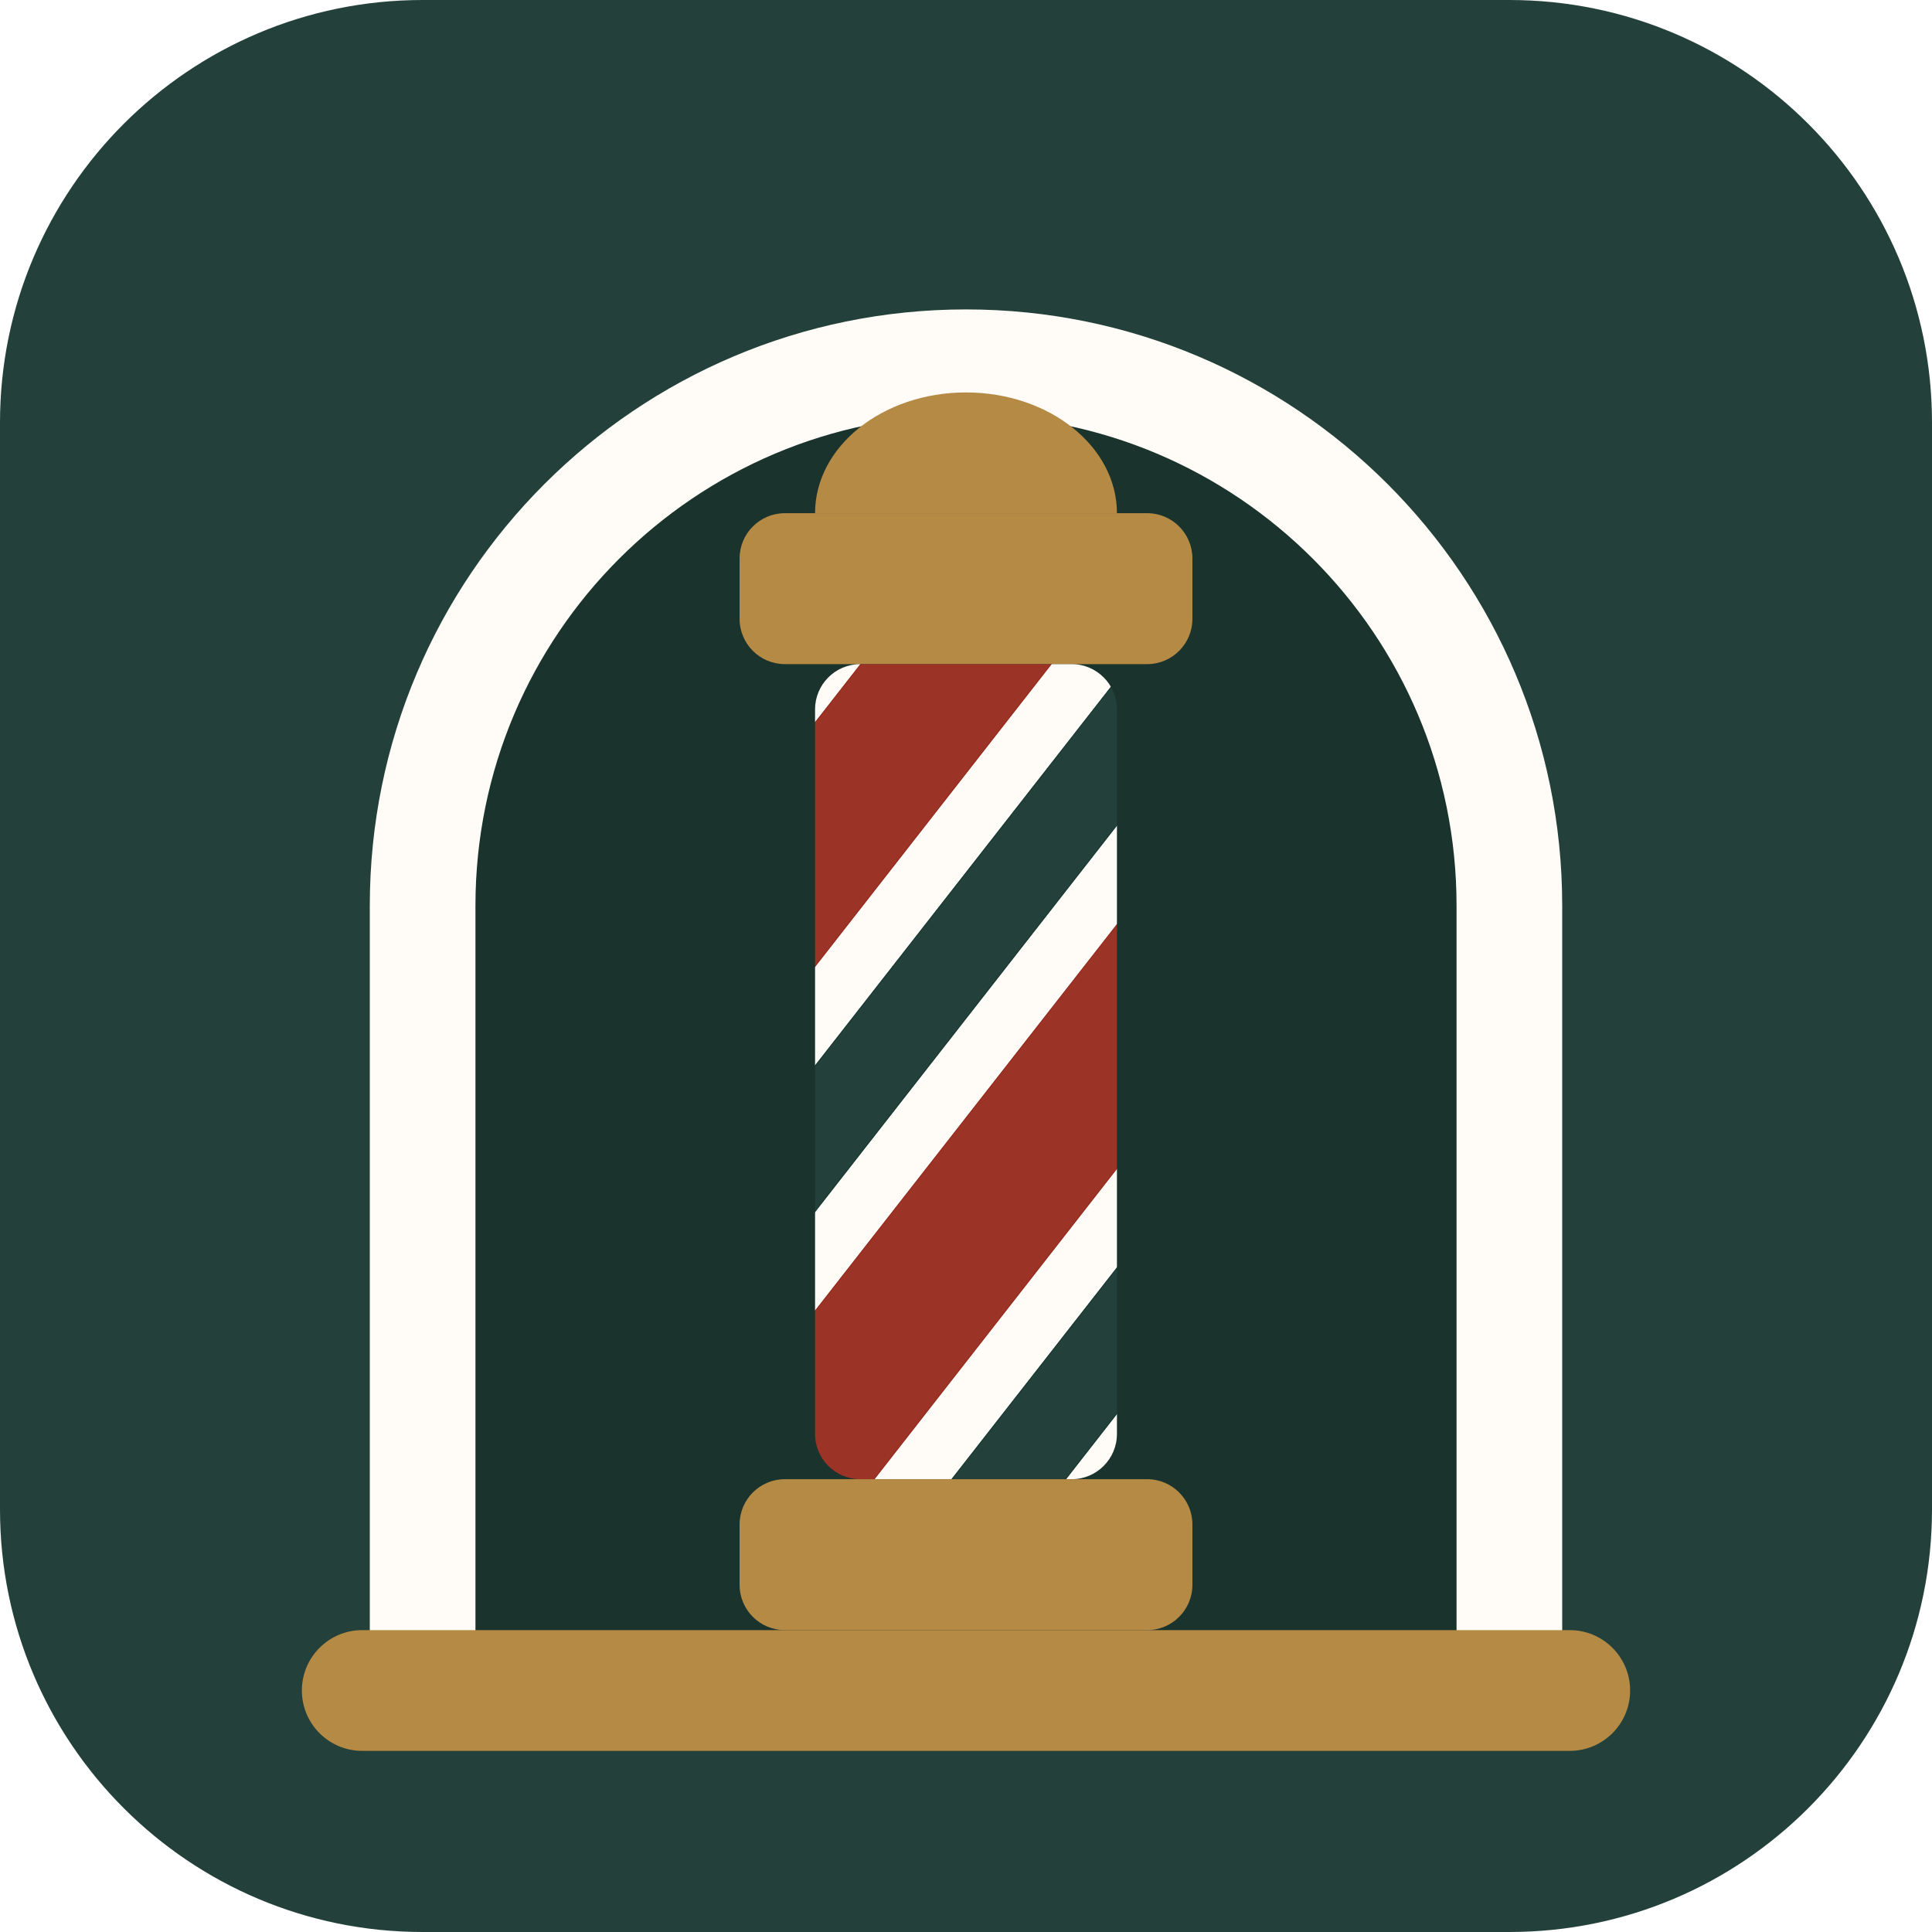
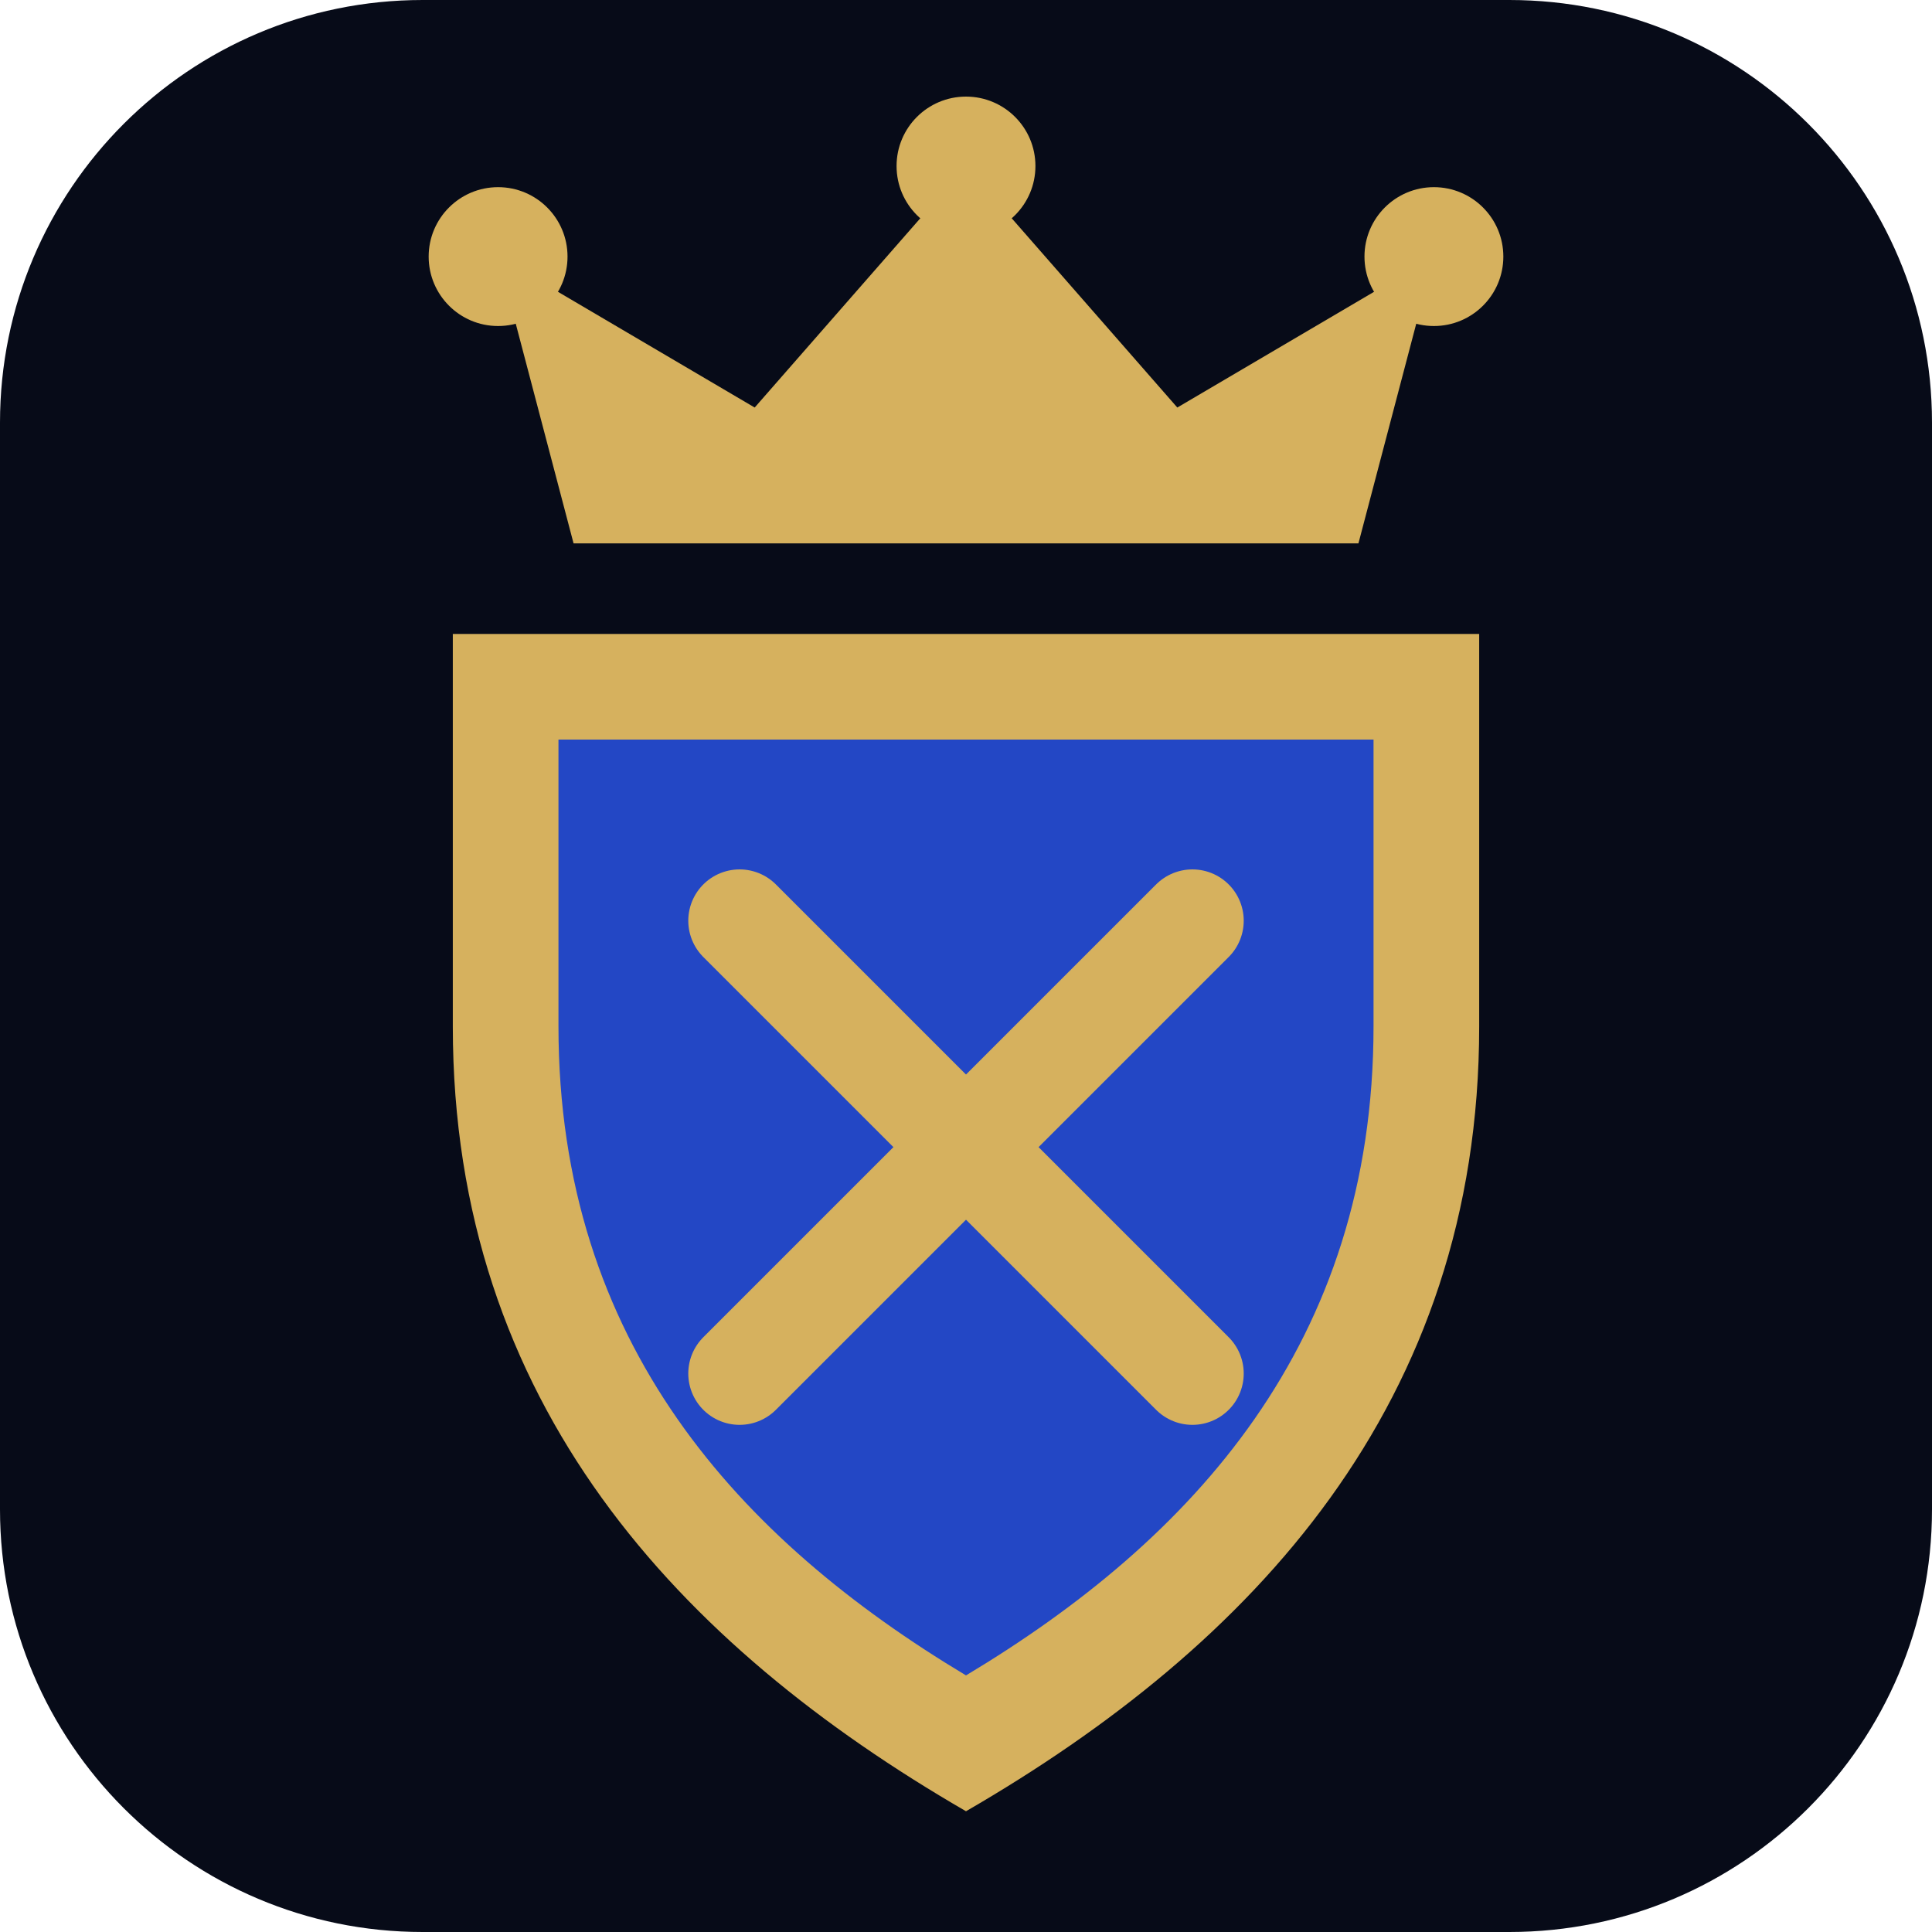
<svg xmlns="http://www.w3.org/2000/svg" viewBox="0 0 64 64">
-   <defs>
-     <pattern id="r" width="12" height="12" patternUnits="userSpaceOnUse" patternTransform="rotate(38)">
-       <rect width="12" height="12" fill="#FFFCF7" />
-       <rect width="5" height="12" fill="#9B3426" />
-       <rect x="7" width="3" height="12" fill="#23413A" />
-     </pattern>
-     <clipPath id="c">
-       <rect x="27" y="22" width="10" height="27" rx="1.5" />
-     </clipPath>
-   </defs>
-   <rect width="64" height="64" rx="14" fill="#23413A" />
-   <path d="M14 56V30a18 18 0 0 1 36 0v26z" fill="#1A332D" stroke="#FFFCF7" stroke-width="3.5" />
-   <rect x="24.5" y="17" width="15" height="5" rx="1.5" fill="#B58A45" />
-   <path d="M27 17a5 4 0 0 1 10 0z" fill="#B58A45" />
-   <rect x="27" y="22" width="10" height="27" fill="url(#r)" clip-path="url(#c)" />
-   <rect x="24.5" y="49" width="15" height="5" rx="1.5" fill="#B58A45" />
-   <rect x="10" y="54" width="44" height="4" rx="2" fill="#B58A45" />
+   <rect x="0" y="0" width="64" height="64" rx="14" fill="#070B18" />
+   <path d="M19 18 L16.5 8.5 L25 13.5 L32 5.5 L39 13.5 L47.5 8.5 L45 18 Z" fill="#D6B15E" />
+   <circle cx="16.5" cy="8.5" r="2.3" fill="#D6B15E" />
+   <circle cx="32" cy="5.5" r="2.3" fill="#D6B15E" />
+   <circle cx="47.5" cy="8.5" r="2.3" fill="#D6B15E" />
+   <path d="M15 21 H49 V34 C49 46.5 41.5 54.5 32 60 C22.5 54.5 15 46.5 15 34 Z" fill="#D6B15E" />
+   <path d="M18.5 24.5 H45.5 V34 C45.5 44.5 39.5 51 32 55.5 C24.5 51 18.5 44.5 18.5 34 Z" fill="#2347C5" />
+   <path d="M24.5 30.5 L39.5 45.5" stroke="#D6B15E" stroke-width="3.4" stroke-linecap="round" />
+   <path d="M39.5 30.5 L24.5 45.5" stroke="#D6B15E" stroke-width="3.4" stroke-linecap="round" />
</svg>
